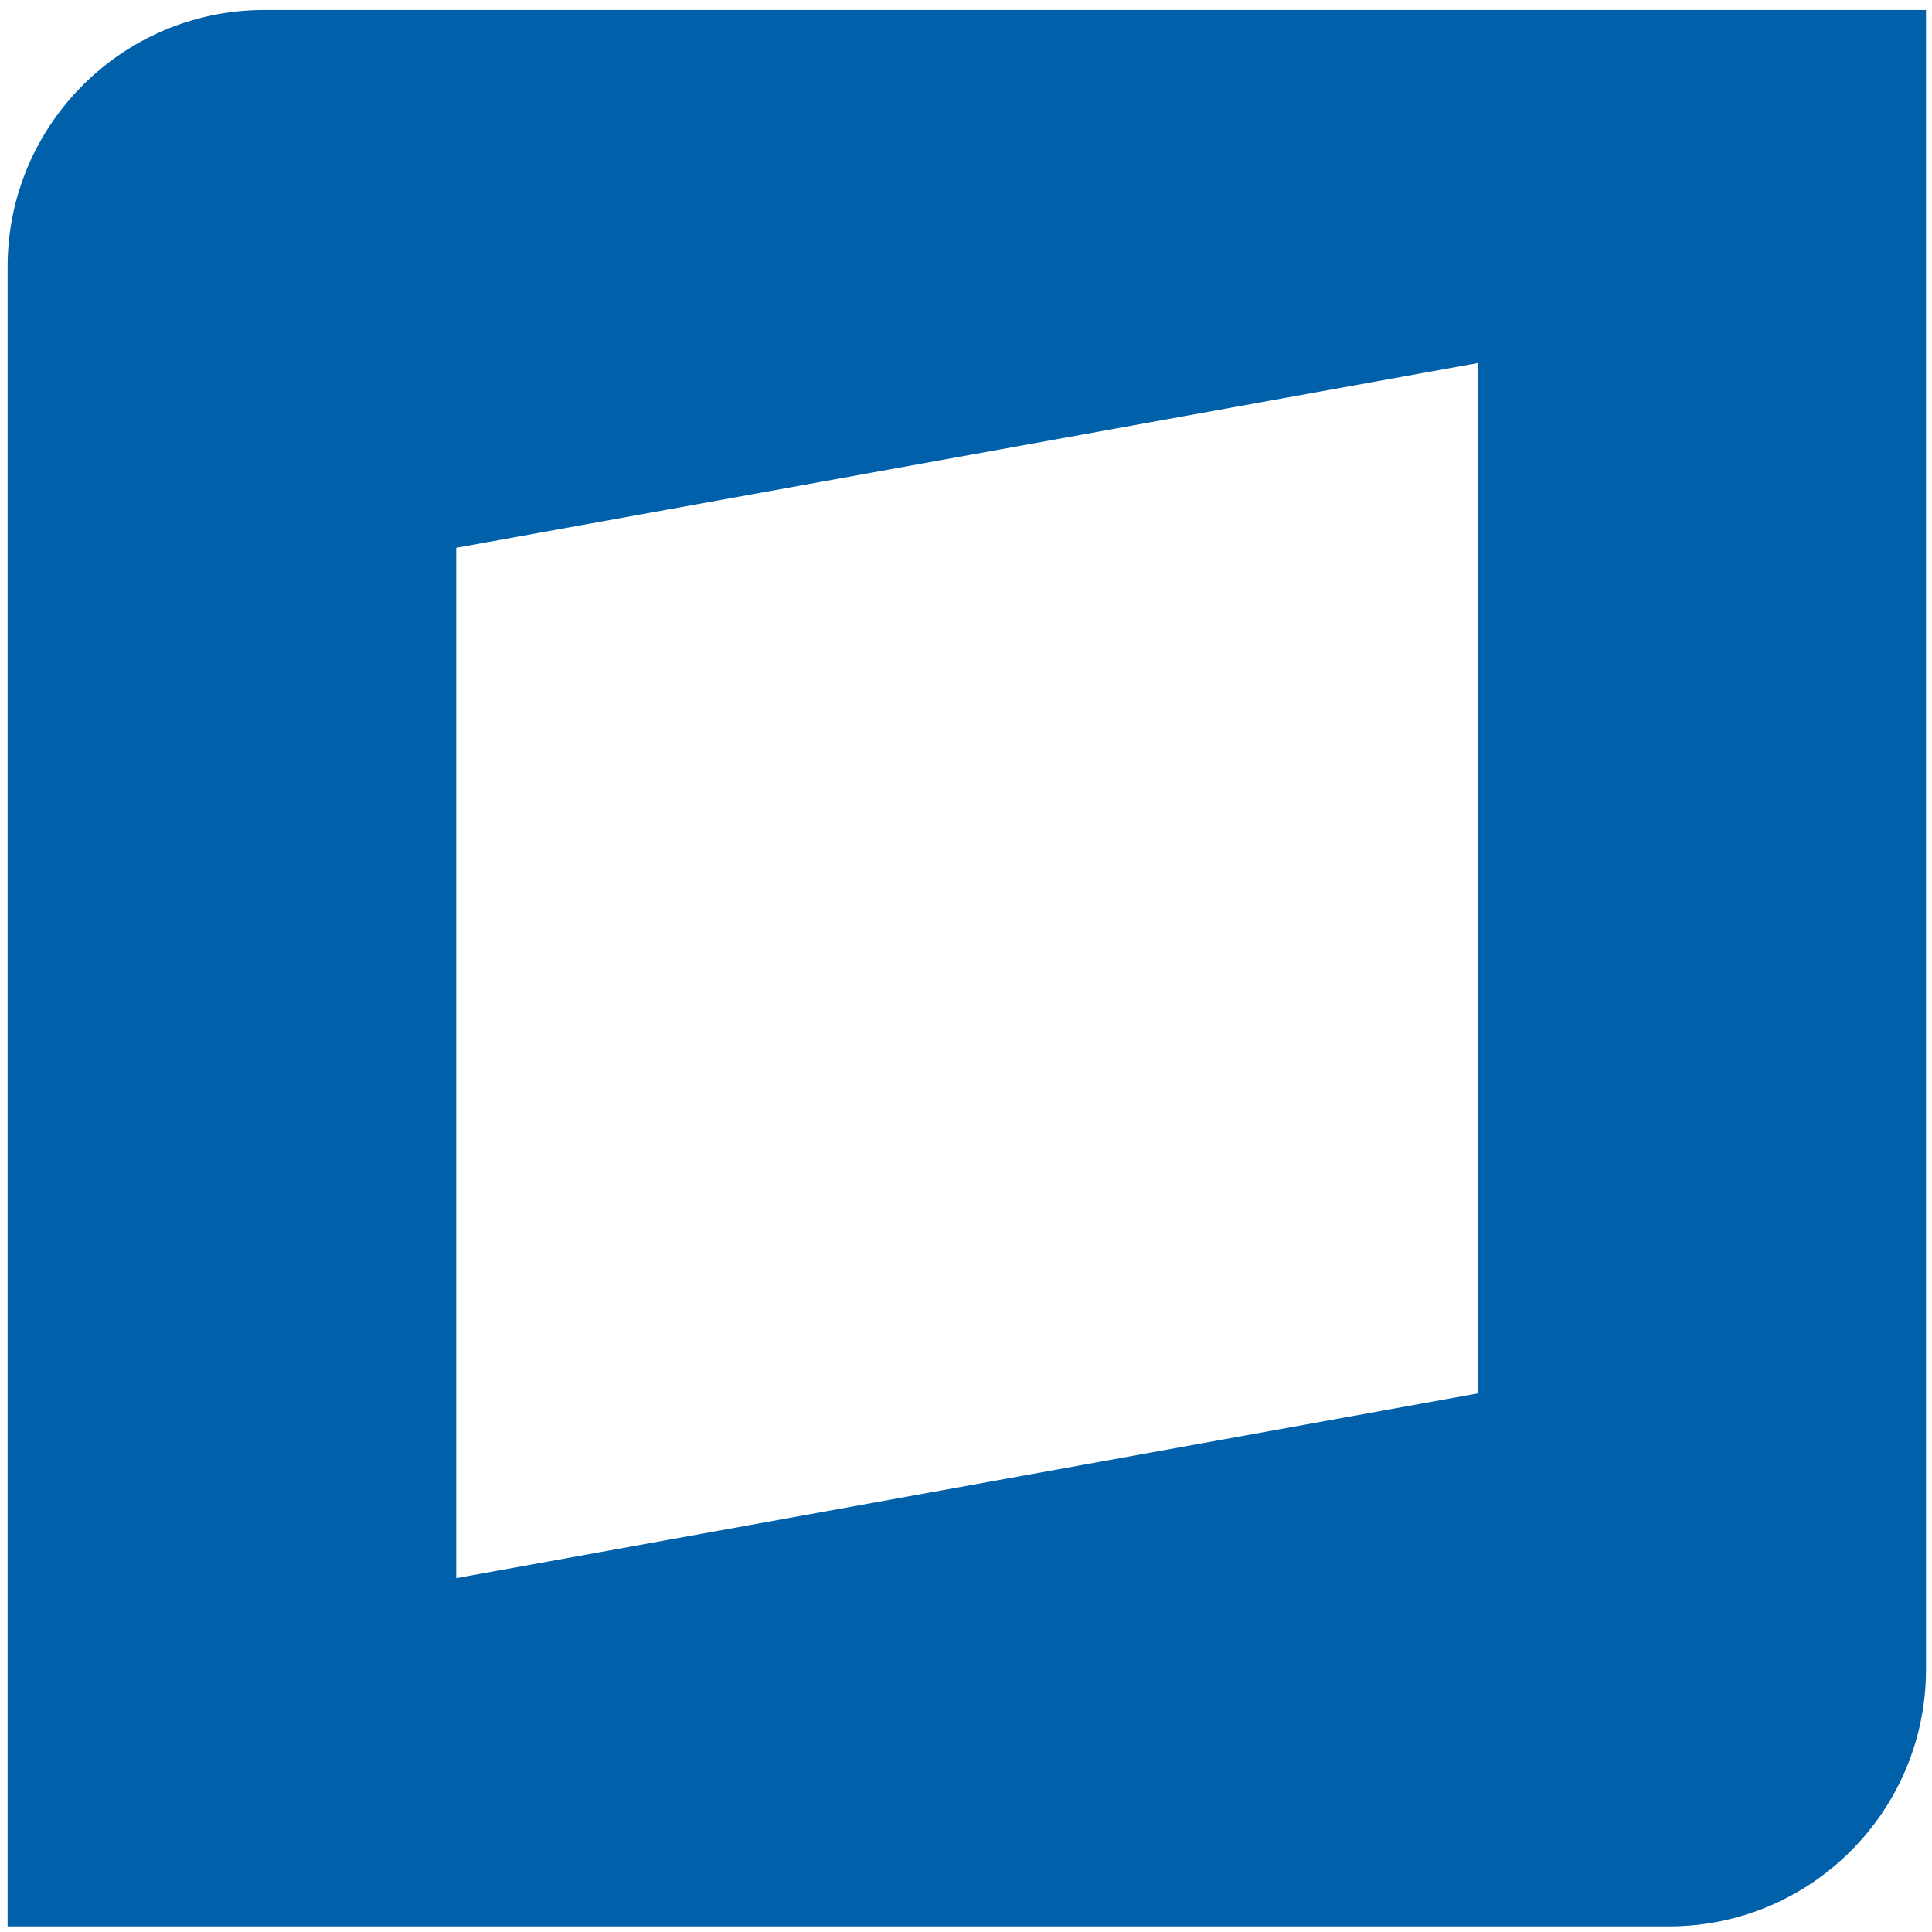
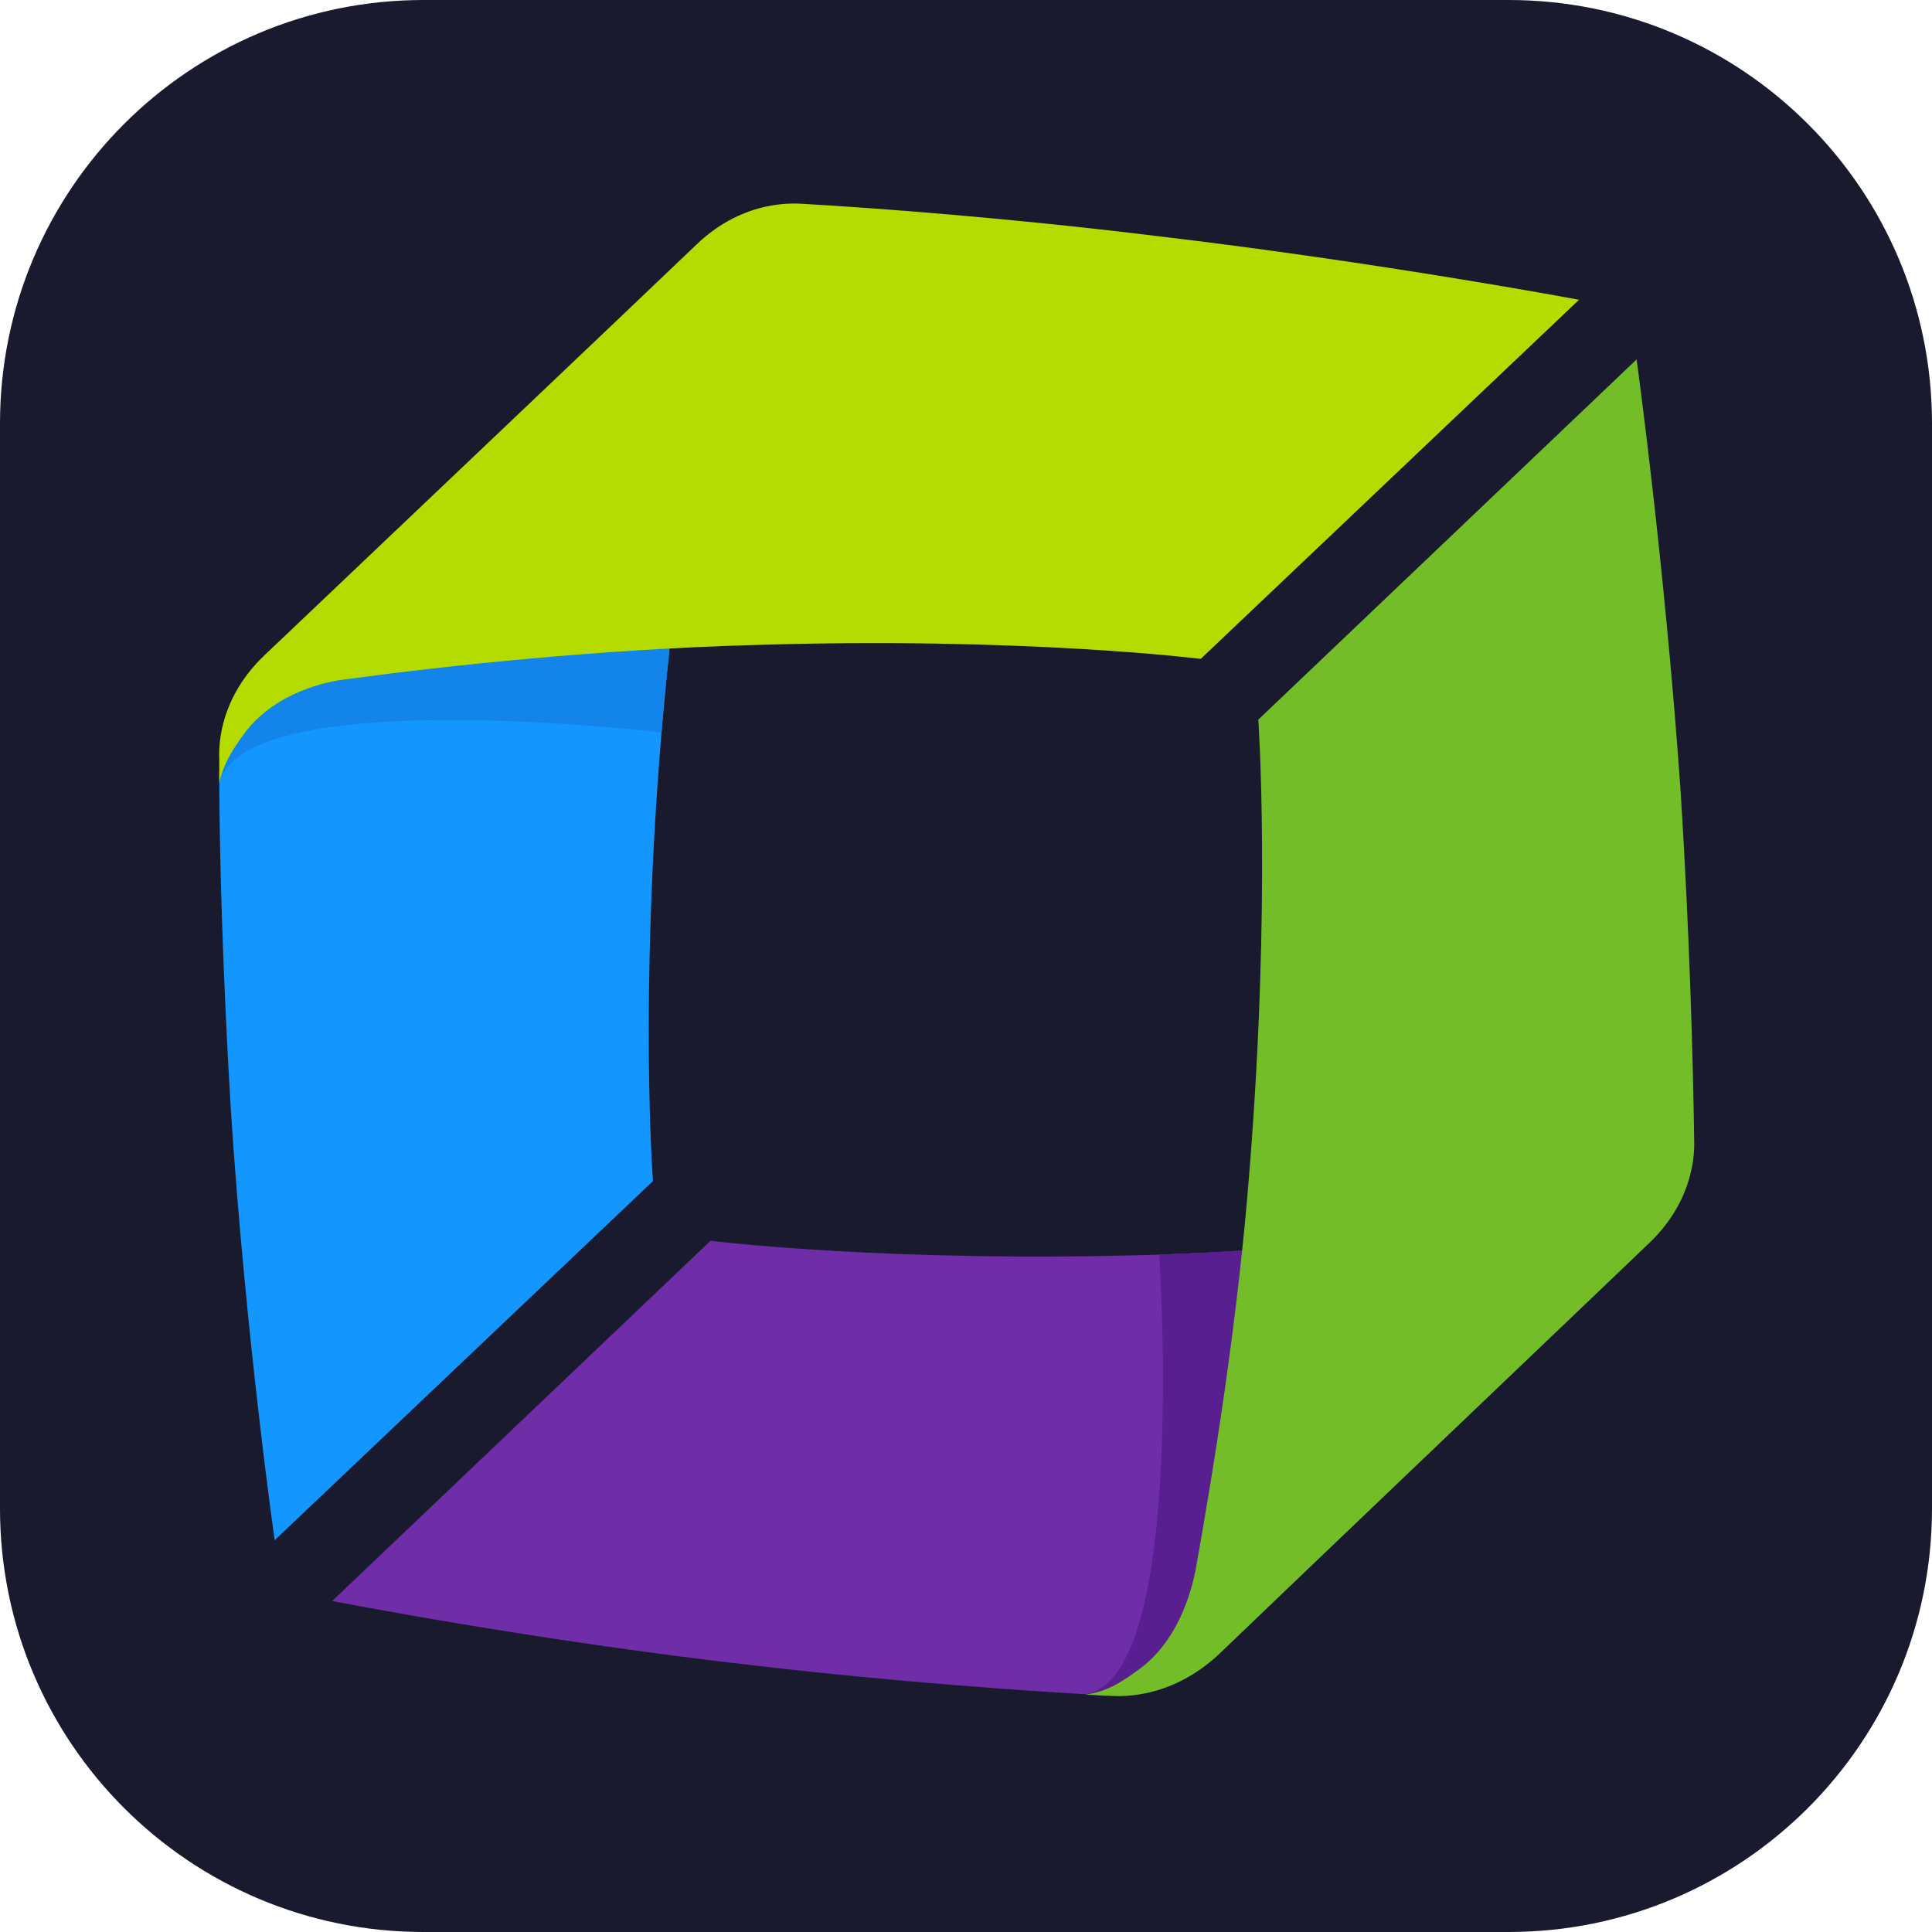
- <svg xmlns="http://www.w3.org/2000/svg" viewBox="0 0 4.832 4.832" width="64" height="64">
-   <path d="M 0.657,0.025 A 0.642,0.642 0 0 0 0.019,0.667 V 4.818 H 4.175 A 0.643,0.643 0 0 0 4.817,4.176 V 0.025 Z M 3.696,3.485 1.141,3.947 V 1.37 l 2.555,-0.462 z" fill="#0060a9" style="stroke-width:0.044" />
+ <svg xmlns="http://www.w3.org/2000/svg" width="64" height="64" viewBox="0 0 73 73" fill="none">
+   <rect width="73" height="73" rx="16" fill="#1A1A2E" />
+   <g transform="translate(7.3 7.3) scale(0.8)">
+     <path d="M24.736 6.392C23.83 11.174 22.723 18.271 22.119 25.468C21.062 38.152 21.716 46.658 21.716 46.658L3.848 63.621C3.848 63.621 2.489 54.108 1.784 43.387C1.382 36.743 1.231 30.904 1.231 27.381C1.231 27.18 1.331 26.978 1.331 26.777C1.331 26.525 1.633 24.16 3.949 21.945C6.465 19.529 25.038 4.983 24.736 6.392Z" fill="#1496FF" />
+     <path d="M24.736 6.392C23.83 11.174 22.723 18.271 22.119 25.468C22.119 25.468 2.338 23.103 1.231 27.884C1.231 27.633 1.583 24.713 3.898 22.499C6.415 20.083 25.038 4.983 24.736 6.392Z" fill="#1284EA" />
+     <path d="M1.231 26.727C1.231 27.079 1.231 27.431 1.231 27.834C1.432 26.978 1.784 26.374 2.489 25.418C3.949 23.556 6.314 23.052 7.271 22.952C12.102 22.297 19.25 21.542 26.447 21.341C39.181 20.939 47.587 21.995 47.587 21.995L65.455 5.033C65.455 5.033 56.093 3.272 45.423 2.013C38.426 1.158 32.286 0.705 28.813 0.503C28.561 0.503 26.095 0.201 23.78 2.416C21.263 4.832 8.478 16.962 3.345 21.844C1.029 24.059 1.231 26.525 1.231 26.727Z" fill="#B4DC00" />
+     <path d="M64.801 48.42C59.969 49.075 52.822 49.88 45.624 50.132C32.89 50.534 24.434 49.477 24.434 49.477L6.566 66.49C6.566 66.49 16.028 68.352 26.699 69.56C33.242 70.315 39.031 70.718 42.554 70.919C42.806 70.919 43.208 70.718 43.46 70.718C43.711 70.718 46.178 70.265 48.493 68.05C51.01 65.634 66.21 48.269 64.801 48.42Z" fill="#6F2DA8" />
+     <path d="M64.801 48.42C59.969 49.075 52.822 49.88 45.624 50.132C45.624 50.132 46.983 70.013 42.202 70.869C42.453 70.869 45.725 70.718 48.04 68.503C50.557 66.087 66.21 48.269 64.801 48.42Z" fill="#591F91" />
+     <path d="M43.258 70.969C42.906 70.969 42.554 70.919 42.151 70.919C43.057 70.768 43.661 70.466 44.617 69.761C46.53 68.402 47.134 66.037 47.335 65.08C48.191 60.299 49.349 53.202 49.902 46.004C50.909 33.32 50.305 24.864 50.305 24.864L68.173 7.852C68.173 7.852 69.482 17.314 70.237 28.035C70.69 35.032 70.841 41.223 70.891 44.645C70.891 44.897 71.093 47.363 68.777 49.578C66.26 51.994 53.476 64.174 48.392 69.057C45.976 71.271 43.51 70.969 43.258 70.969Z" fill="#73BE28" />
+   </g>
</svg>
